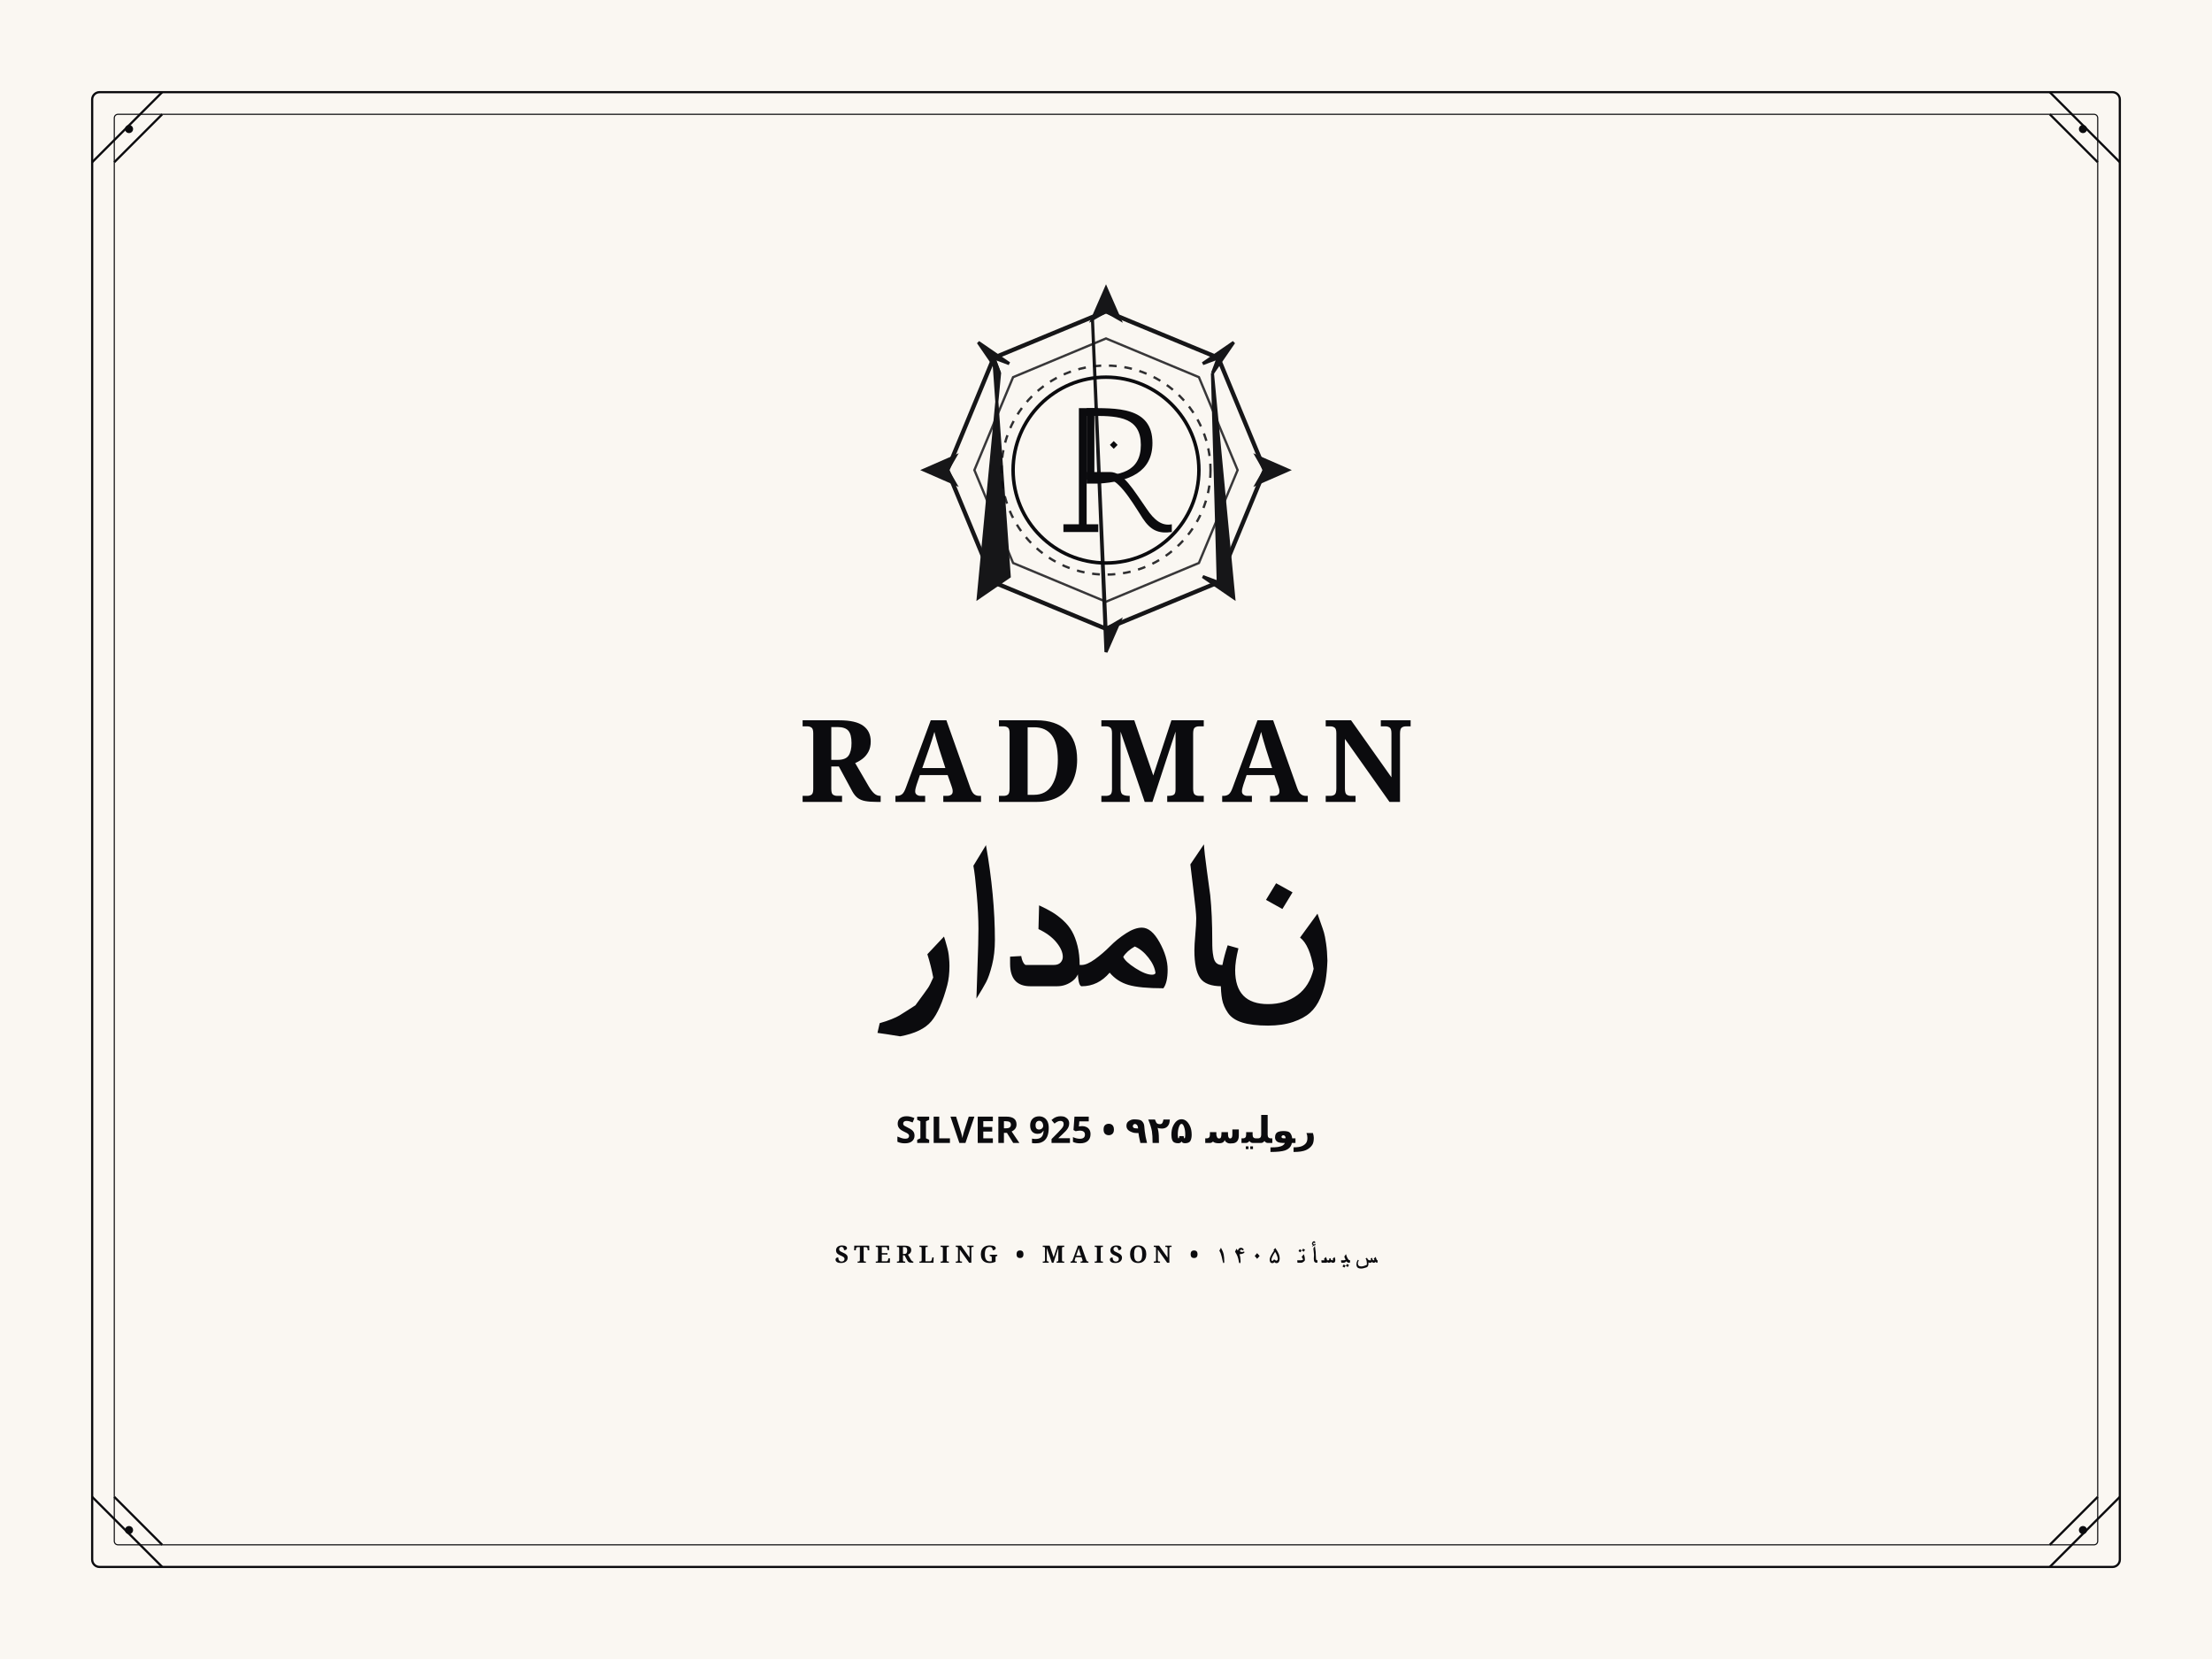
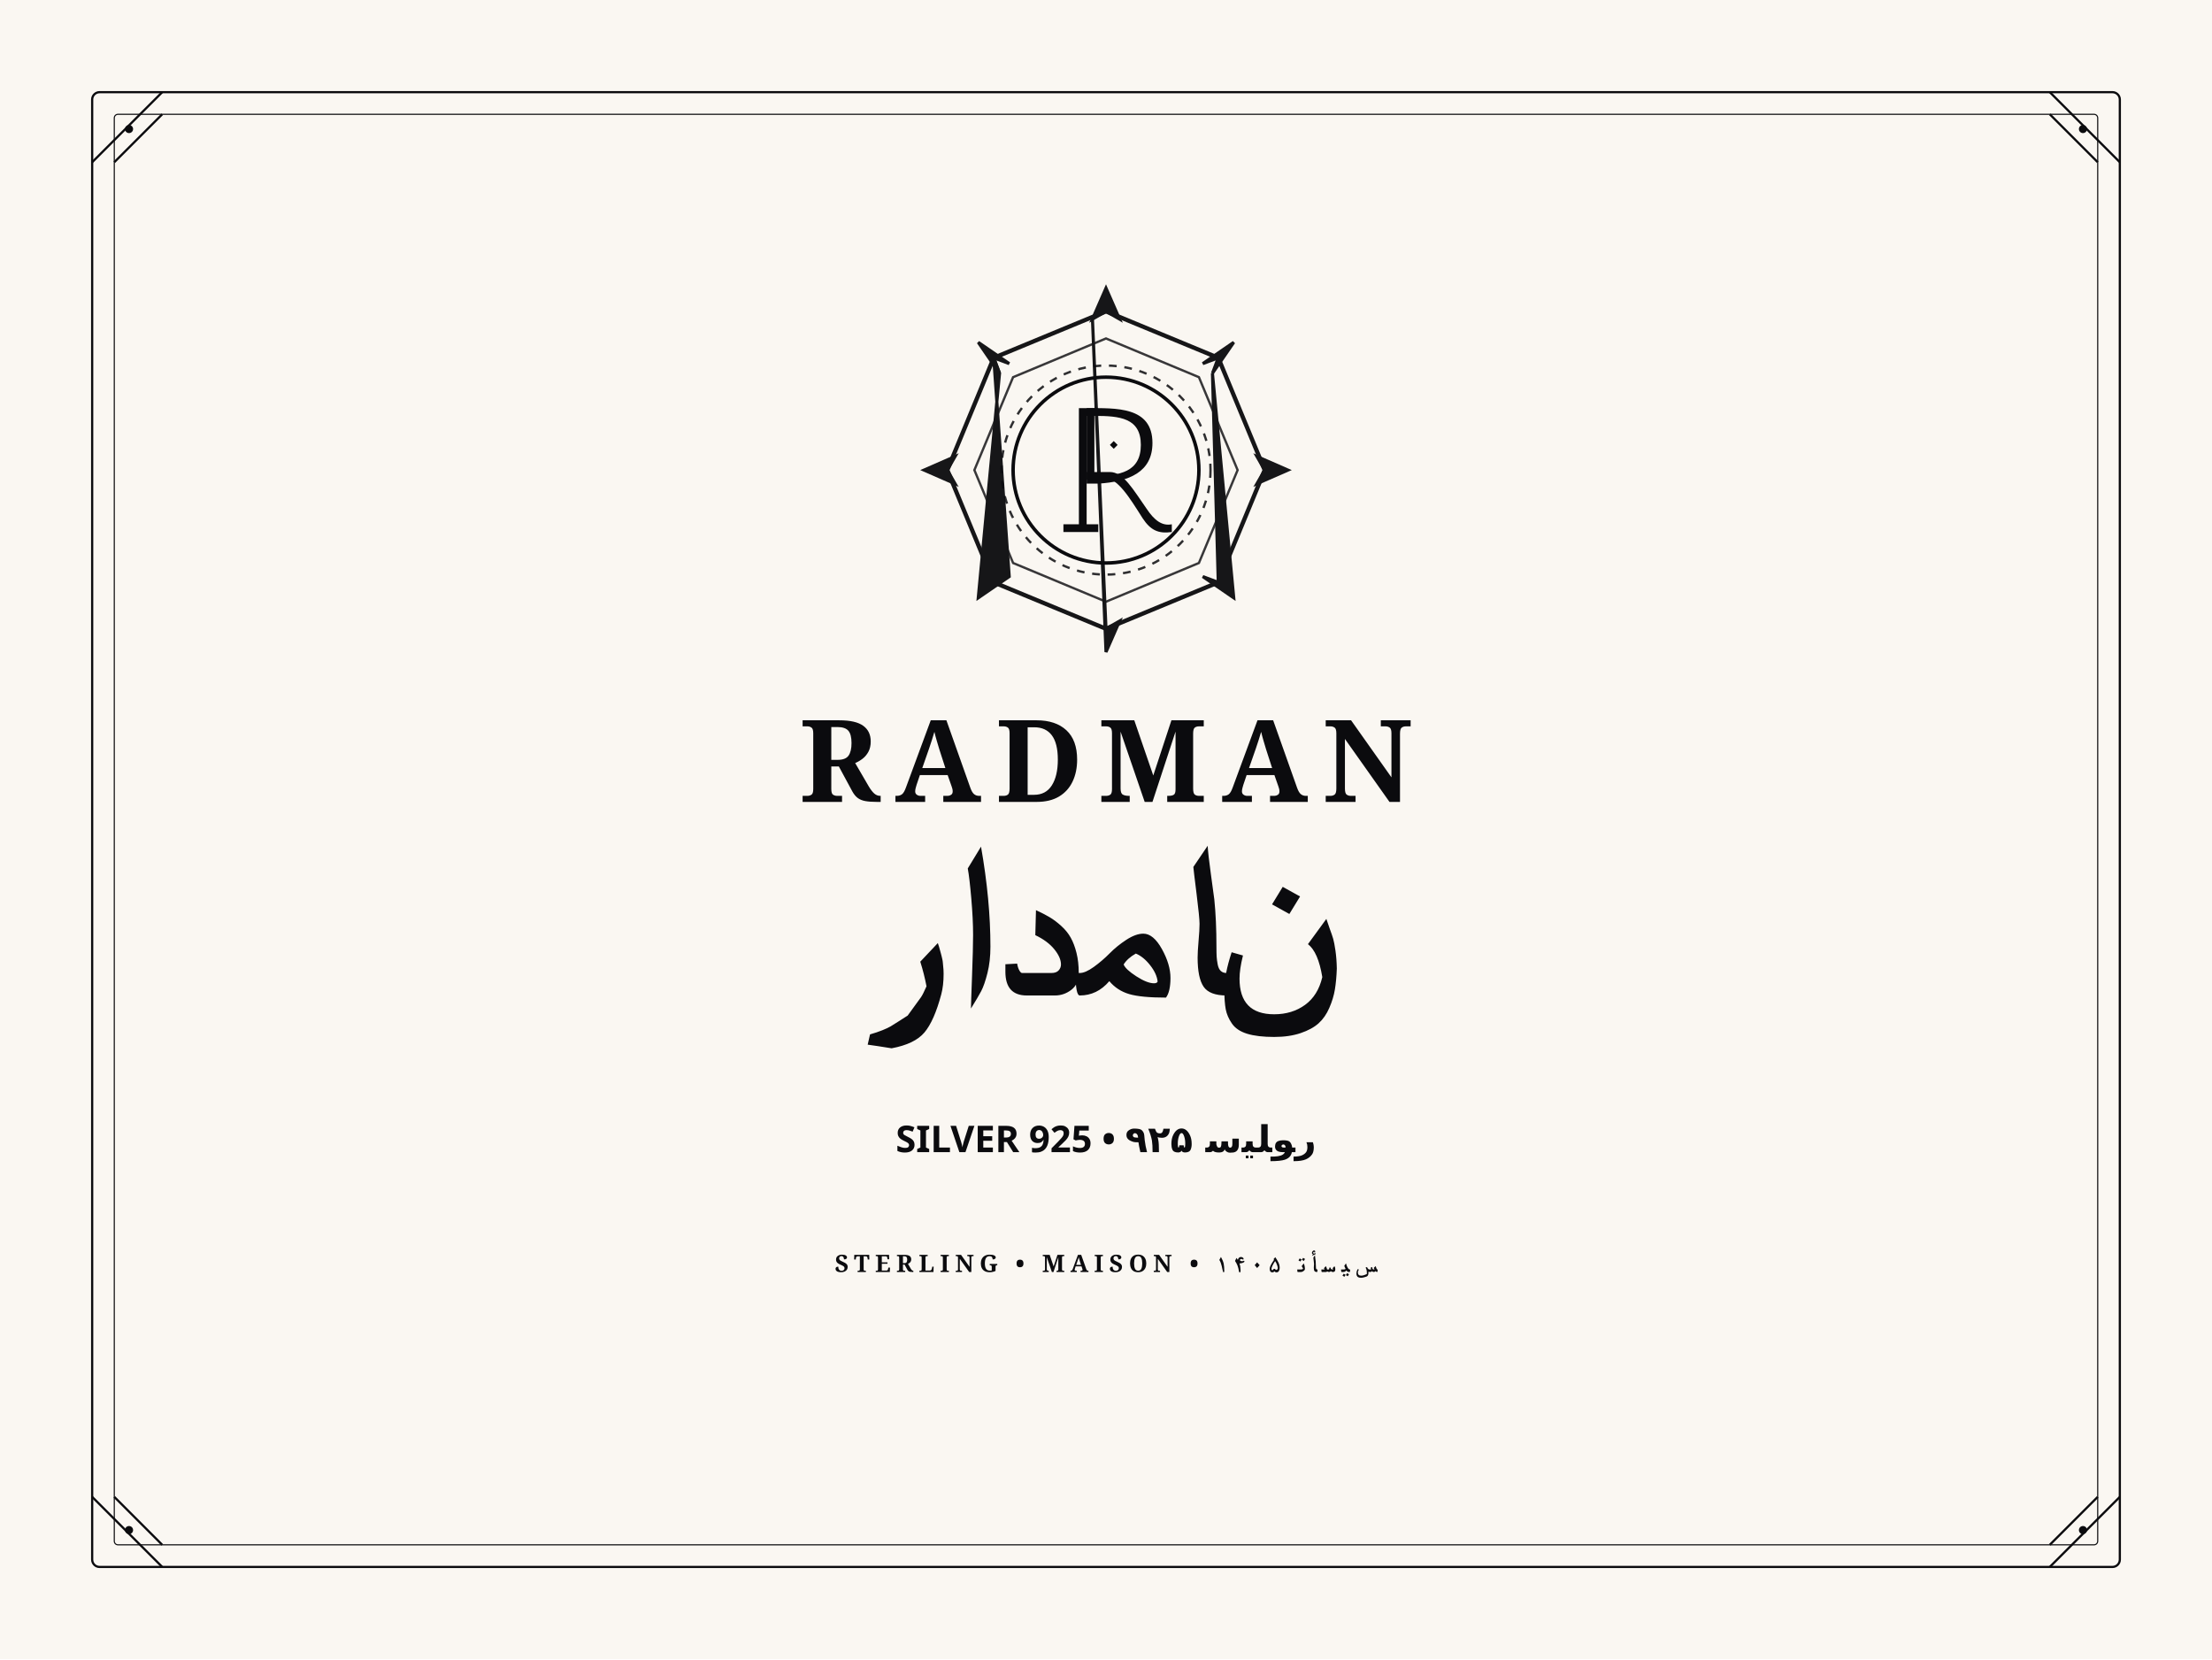
<svg xmlns="http://www.w3.org/2000/svg" viewBox="0 0 1200 900" width="100%" height="100%">
  <rect width="1200" height="900" fill="#FAF7F2" />
  <rect x="50" y="50" width="1100" height="800" rx="4" fill="none" stroke="#0B0B0E" stroke-width="1.2" />
  <rect x="62" y="62" width="1076" height="776" rx="2" fill="none" stroke="#0B0B0E" stroke-width="0.6" />
  <g stroke="#0B0B0E" stroke-width="1.2" fill="none">
    <path d="M 50 88 L 88 50 M 62 88 L 88 62" />
    <circle cx="70" cy="70" r="2.2" fill="#0B0B0E" stroke="none" />
    <path d="M 1150 88 L 1112 50 M 1138 88 L 1112 62" />
    <circle cx="1130" cy="70" r="2.2" fill="#0B0B0E" stroke="none" />
    <path d="M 50 812 L 88 850 M 62 812 L 88 838" />
    <circle cx="70" cy="830" r="2.2" fill="#0B0B0E" stroke="none" />
    <path d="M 1150 812 L 1112 850 M 1138 812 L 1112 838" />
    <circle cx="1130" cy="830" r="2.2" fill="#0B0B0E" stroke="none" />
  </g>
  <g transform="translate(0, -10)">
    <g transform="translate(600, 265) scale(1.05)">
      <g stroke="#0B0B0E" stroke-width="1.6" fill="none" opacity="0.95">
        <polygon points="0,-82 58,-58 82,0 58,58 0,82 -58,58 -82,0 -58,-58" stroke-width="2.2" />
        <polygon points="0,-68 48,-48 68,0 48,48 0,68 -48,48 -68,0 -48,-48" stroke-width="1.2" opacity="0.85" />
        <path d="M 0,-94 L 7,-78 L 0,-82 L -7,-78 Z" fill="#0B0B0E" />
        <path d="M 0,94 L 7,78 L 0,82 L -7,-78 Z" fill="#0B0B0E" />
        <path d="M -94,0 L -78,7 L -82,0 L -78,-7 Z" fill="#0B0B0E" />
        <path d="M 94,0 L 78,7 L 82,0 L 78,-7 Z" fill="#0B0B0E" />
        <path d="M 66,-66 L 50,-55 L 58,-58 L 55,-50 Z" fill="#0B0B0E" />
        <path d="M -66,-66 L -50,-55 L -58,-58 L -55,-50 Z" fill="#0B0B0E" />
        <path d="M 66,66 L 50,55 L 58,58 L 55,-50 Z" fill="#0B0B0E" />
        <path d="M -66,66 L -50,55 L -58,-58 L -55,-50 Z" fill="#0B0B0E" />
      </g>
      <circle cx="0" cy="0" r="54" fill="none" stroke="#0B0B0E" stroke-width="1.2" stroke-dasharray="4 4" opacity="0.85" />
      <circle cx="0" cy="0" r="48" fill="none" stroke="#0B0B0E" stroke-width="1.8" />
      <g fill="#0B0B0E" stroke="none">
        <path d="M -22,-32 L -14,-32 L -14,28 L -22,28 L -22,32 L -4,32 L -4,28 L -10,28 L -10,-28 L -4,-28 L -4,-32 L -22,-32 Z" />
        <path d="M -10,-32 C 5,-32 24,-33 24,-14 C 24,1 12,6 -4,7 L -10,7 L -10,-32 Z M -6,-28 L -6,3 C 7,3 18,1 18,-13 C 18,-27 7,-28 -6,-28 Z" />
        <path d="M -1,4 C 6,4 12,14 19,25 C 23,31 27,33 34,32 L 34,28 C 29,29 25,26 21,20 C 14,10 9,1 2,1 L -10,1 L -10,5 L -1,4 Z" />
        <polygon points="4,-15 6,-13 4,-11 2,-13" fill="#0B0B0E" />
      </g>
    </g>
    <text x="600" y="445" font-family="Cinzel, Didot, serif" font-size="62px" font-weight="700" fill="#0B0B0E" text-anchor="middle" letter-spacing="8">RADMAN</text>
-     <text x="600" y="545" font-family="Gandom, Tahoma, serif" font-size="110px" font-weight="700" fill="#0B0B0E" letter-spacing="-0.02em" text-anchor="middle">ﻥﺎﻣﺩﺍﺭ</text>
-     <text x="600" y="630" font-family="Montserrat, Gandom, sans-serif" font-size="20px" font-weight="700" fill="#0B0B0E" text-anchor="middle">SILVER 925  •  ۹۲۵ ﺭﻮﻠﯿﺳ</text>
-     <text x="600" y="695" font-family="Cinzel, Gandom, serif" font-size="13px" font-weight="700" fill="#0B0B0E" letter-spacing="3" text-anchor="middle">STERLING • MAISON • ۱۴۰۵ ﺲﯿﺳﺄﺗ</text>
+     <text x="600" y="550" font-family="Gandom, Tahoma, serif" font-size="116px" font-weight="700" fill="#0B0B0E" letter-spacing="-0.025em" text-anchor="middle">ﻥﺎﻣﺩﺍﺭ</text>
+     <text x="600" y="635" font-family="Montserrat, Gandom, sans-serif" font-size="20px" font-weight="700" fill="#0B0B0E" text-anchor="middle">SILVER 925  •  ۹۲۵ ﺭﻮﻠﯿﺳ</text>
+     <text x="600" y="700" font-family="Cinzel, Gandom, serif" font-size="13px" font-weight="700" fill="#0B0B0E" letter-spacing="3" text-anchor="middle">STERLING • MAISON • ۱۴۰۵ ﺲﯿﺳﺄﺗ</text>
  </g>
</svg>
